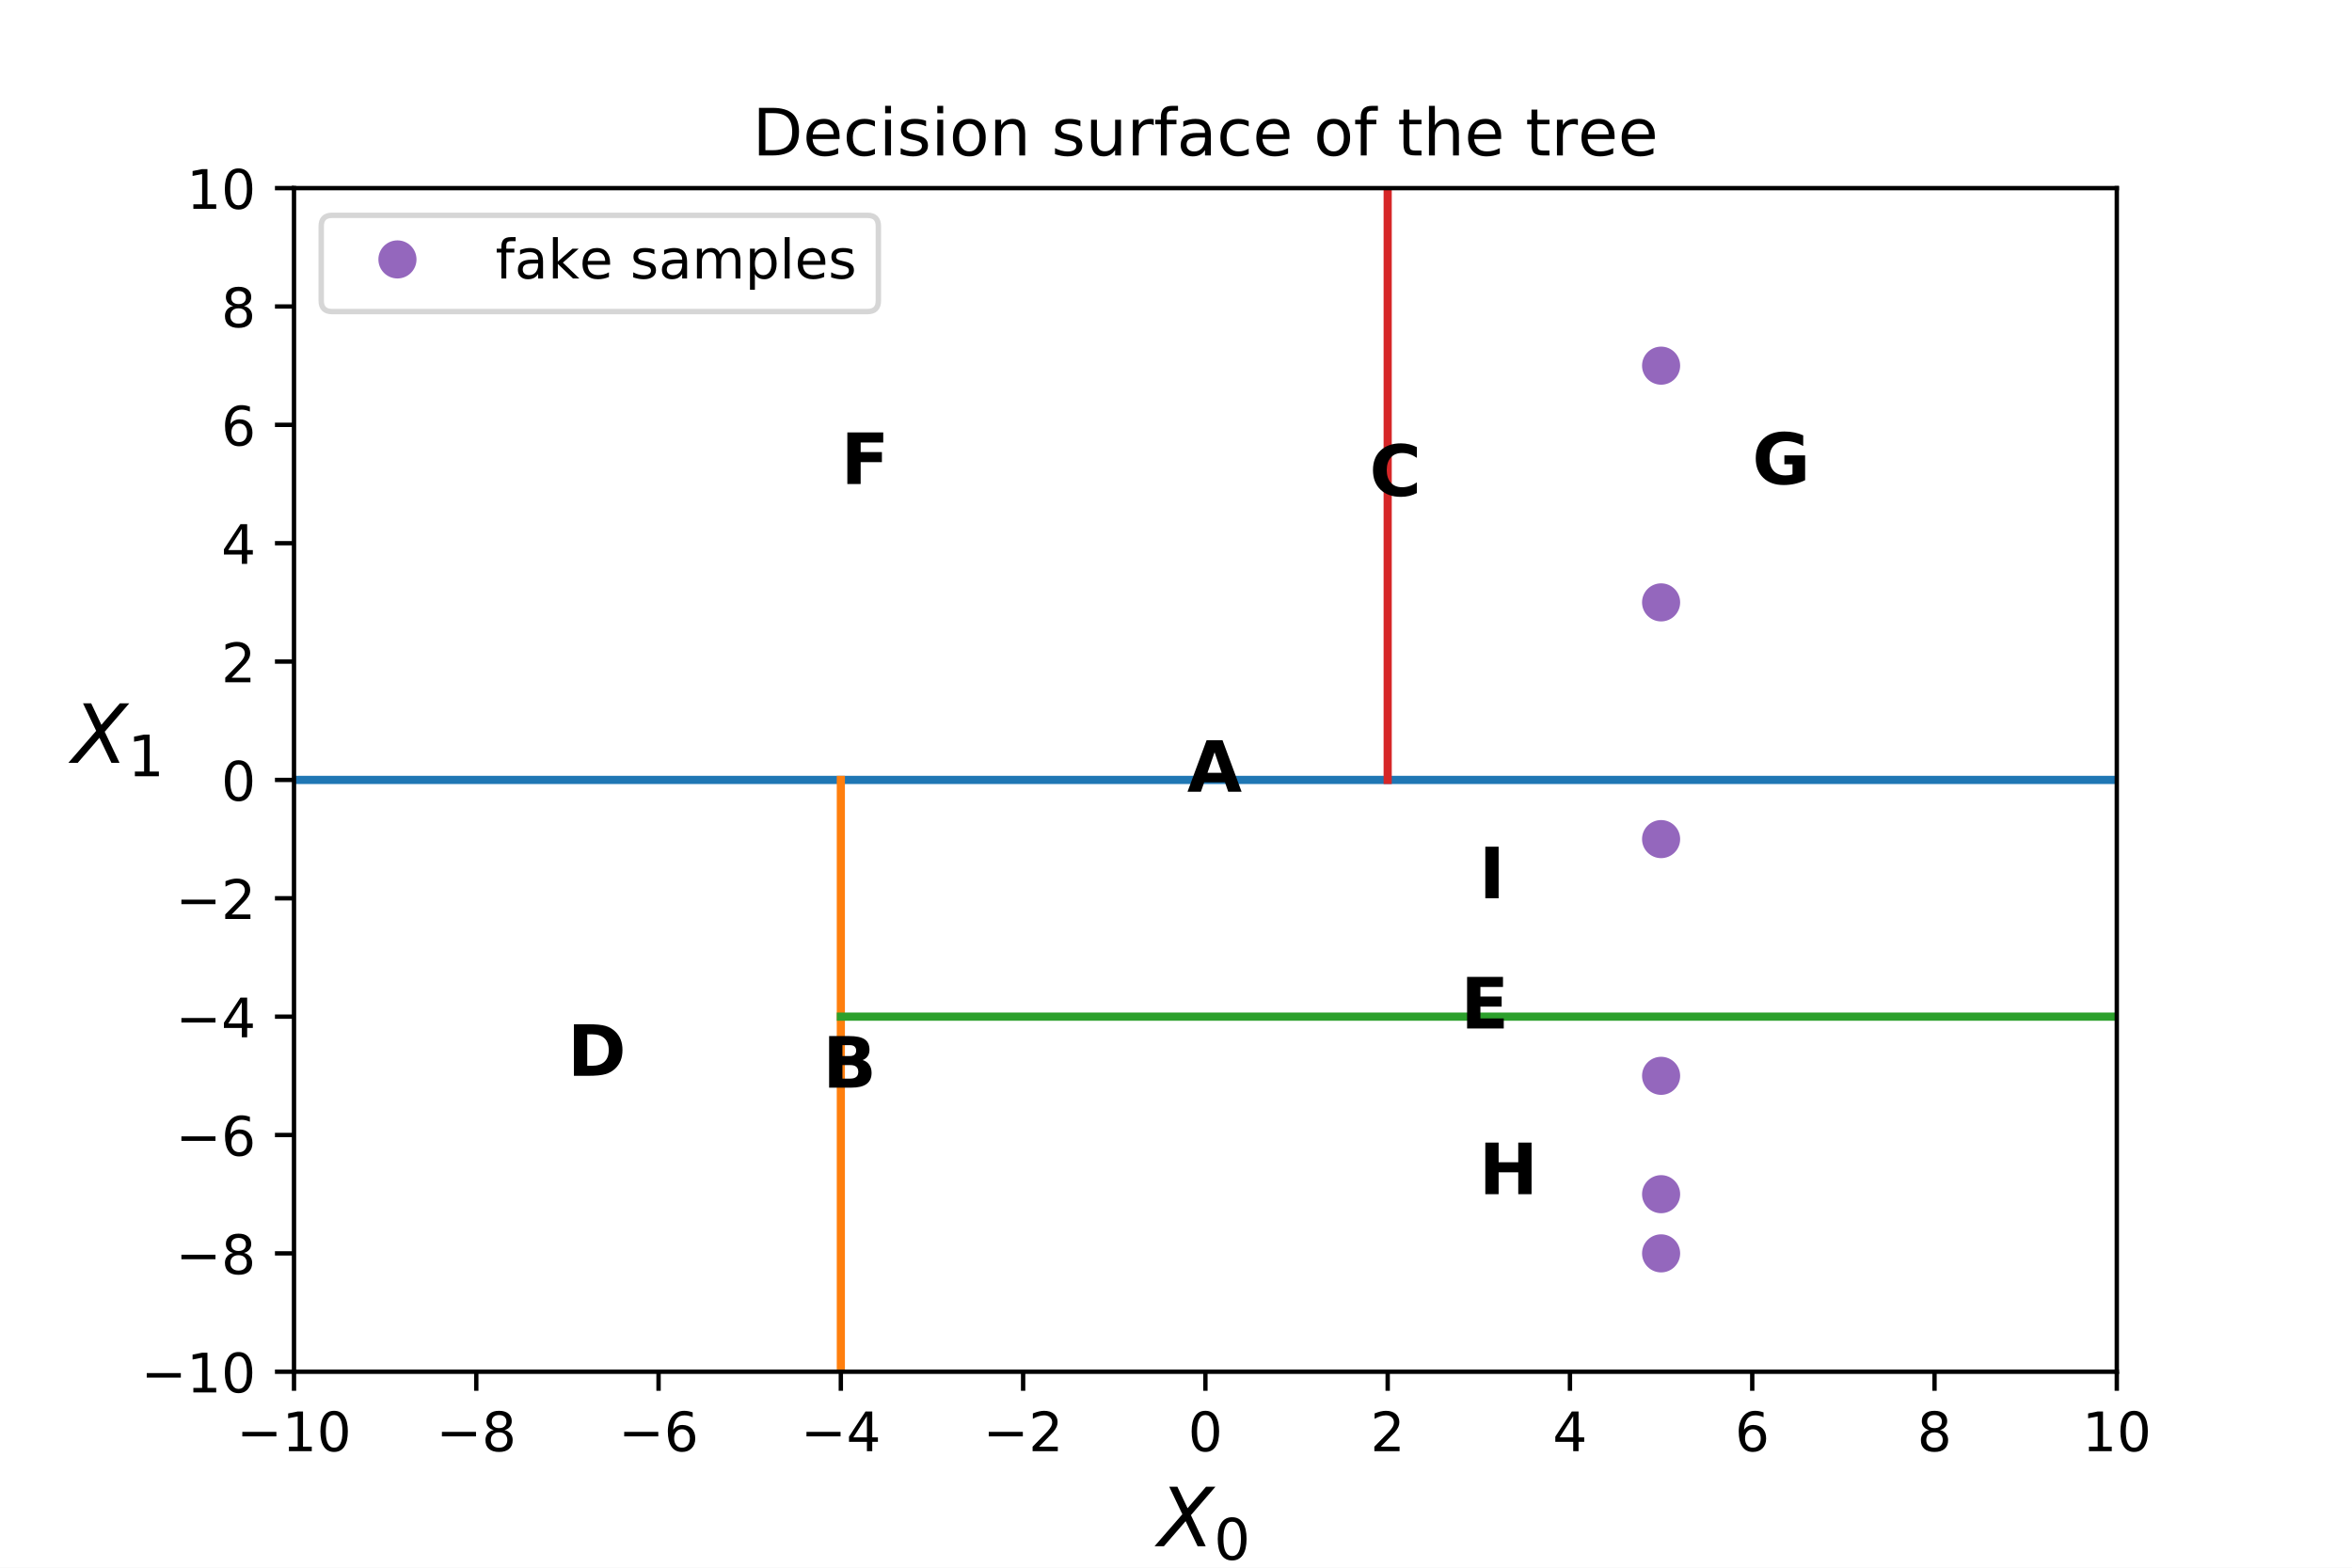
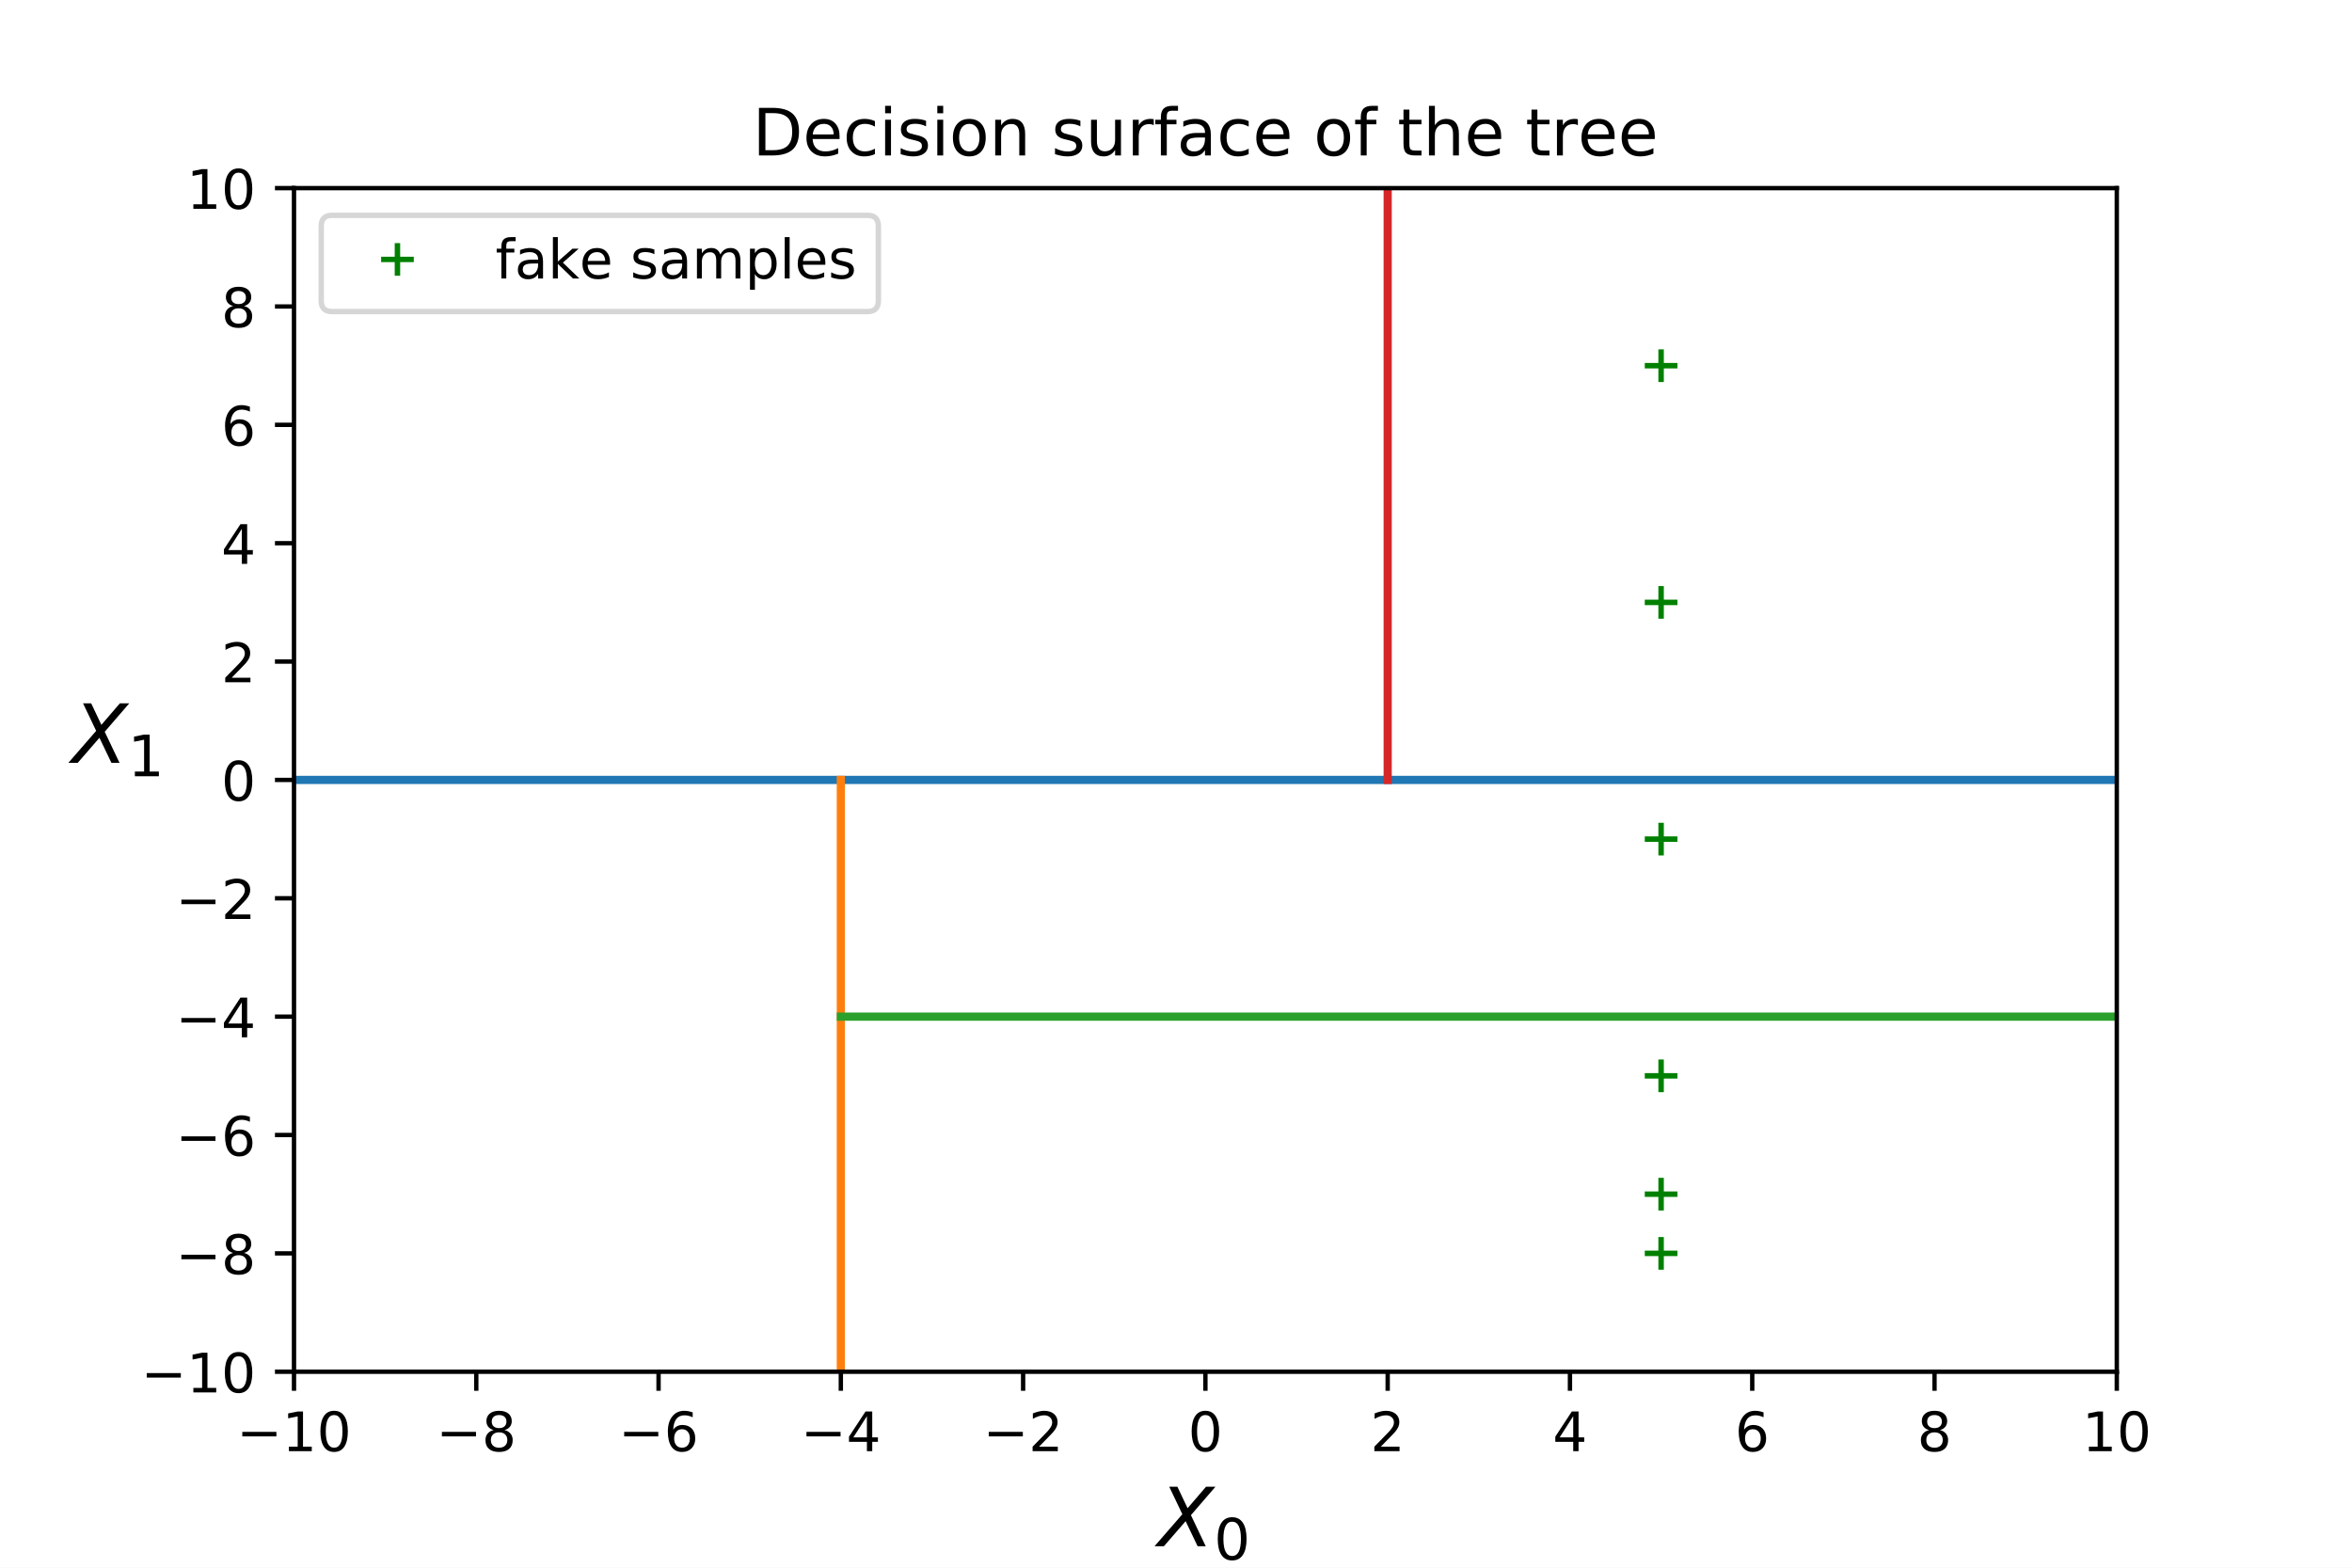
<svg xmlns="http://www.w3.org/2000/svg" xmlns:xlink="http://www.w3.org/1999/xlink" height="288pt" version="1.1" viewBox="0 0 432 288" width="432pt">
  <defs>
    <style type="text/css">
*{stroke-linecap:butt;stroke-linejoin:round;}
  </style>
  </defs>
  <g id="figure_1">
    <g id="patch_1">
      <path d="M 0 288  L 432 288  L 432 0  L 0 0  z " style="fill:#ffffff;" />
    </g>
    <g id="axes_1">
      <g id="patch_2">
        <path d="M 54 252  L 388.8 252  L 388.8 34.56  L 54 34.56  z " style="fill:#ffffff;" />
      </g>
      <g id="matplotlib.axis_1">
        <g id="xtick_1">
          <g id="line2d_1">
            <defs>
-               <path d="M 0 0  L 0 3.5  " id="m93fbe3b969" style="stroke:#000000;stroke-width:0.8;" />
-             </defs>
-             <g>
-               <use style="stroke:#000000;stroke-width:0.8;" x="54" xlink:href="#m93fbe3b969" y="252" />
+               <path d="M 0 0  L 0 3.5  " id="m020c4680b7" style="stroke:#000000;stroke-width:0.8;" />
+             </defs>
+             <g>
+               <use style="stroke:#000000;stroke-width:0.8;" x="54" xlink:href="#m020c4680b7" y="252" />
            </g>
          </g>
          <g id="text_1">
            <defs>
              <path d="M 10.594 35.5  L 73.188 35.5  L 73.188 27.203  L 10.594 27.203  z " id="DejaVuSans-8722" />
              <path d="M 12.406 8.297  L 28.516 8.297  L 28.516 63.922  L 10.984 60.406  L 10.984 69.391  L 28.422 72.906  L 38.281 72.906  L 38.281 8.297  L 54.391 8.297  L 54.391 0  L 12.406 0  z " id="DejaVuSans-49" />
              <path d="M 31.781 66.406  Q 24.172 66.406 20.328 58.906  Q 16.5 51.422 16.5 36.375  Q 16.5 21.391 20.328 13.891  Q 24.172 6.391 31.781 6.391  Q 39.453 6.391 43.281 13.891  Q 47.125 21.391 47.125 36.375  Q 47.125 51.422 43.281 58.906  Q 39.453 66.406 31.781 66.406  z M 31.781 74.219  Q 44.047 74.219 50.516 64.516  Q 56.984 54.828 56.984 36.375  Q 56.984 17.969 50.516 8.266  Q 44.047 -1.422 31.781 -1.422  Q 19.531 -1.422 13.062 8.266  Q 6.594 17.969 6.594 36.375  Q 6.594 54.828 13.062 64.516  Q 19.531 74.219 31.781 74.219  z " id="DejaVuSans-48" />
            </defs>
            <g transform="translate(43.44766 266.5984)scale(0.1 -0.1)">
              <use xlink:href="#DejaVuSans-8722" />
              <use x="83.789" xlink:href="#DejaVuSans-49" />
              <use x="147.412" xlink:href="#DejaVuSans-48" />
            </g>
          </g>
        </g>
        <g id="xtick_2">
          <g id="line2d_2">
            <g>
-               <use style="stroke:#000000;stroke-width:0.8;" x="87.48" xlink:href="#m93fbe3b969" y="252" />
+               <use style="stroke:#000000;stroke-width:0.8;" x="87.48" xlink:href="#m020c4680b7" y="252" />
            </g>
          </g>
          <g id="text_2">
            <defs>
              <path d="M 31.781 34.625  Q 24.75 34.625 20.719 30.859  Q 16.703 27.094 16.703 20.516  Q 16.703 13.922 20.719 10.156  Q 24.75 6.391 31.781 6.391  Q 38.812 6.391 42.859 10.172  Q 46.922 13.969 46.922 20.516  Q 46.922 27.094 42.891 30.859  Q 38.875 34.625 31.781 34.625  z M 21.922 38.812  Q 15.578 40.375 12.031 44.719  Q 8.5 49.078 8.5 55.328  Q 8.5 64.062 14.719 69.141  Q 20.953 74.219 31.781 74.219  Q 42.672 74.219 48.875 69.141  Q 55.078 64.062 55.078 55.328  Q 55.078 49.078 51.531 44.719  Q 48 40.375 41.703 38.812  Q 48.828 37.156 52.797 32.312  Q 56.781 27.484 56.781 20.516  Q 56.781 9.906 50.312 4.234  Q 43.844 -1.422 31.781 -1.422  Q 19.734 -1.422 13.25 4.234  Q 6.781 9.906 6.781 20.516  Q 6.781 27.484 10.781 32.312  Q 14.797 37.156 21.922 38.812  z M 18.312 54.391  Q 18.312 48.734 21.844 45.562  Q 25.391 42.391 31.781 42.391  Q 38.141 42.391 41.719 45.562  Q 45.312 48.734 45.312 54.391  Q 45.312 60.062 41.719 63.234  Q 38.141 66.406 31.781 66.406  Q 25.391 66.406 21.844 63.234  Q 18.312 60.062 18.312 54.391  z " id="DejaVuSans-56" />
            </defs>
            <g transform="translate(80.10891 266.5984)scale(0.1 -0.1)">
              <use xlink:href="#DejaVuSans-8722" />
              <use x="83.789" xlink:href="#DejaVuSans-56" />
            </g>
          </g>
        </g>
        <g id="xtick_3">
          <g id="line2d_3">
            <g>
-               <use style="stroke:#000000;stroke-width:0.8;" x="120.96" xlink:href="#m93fbe3b969" y="252" />
+               <use style="stroke:#000000;stroke-width:0.8;" x="120.96" xlink:href="#m020c4680b7" y="252" />
            </g>
          </g>
          <g id="text_3">
            <defs>
              <path d="M 33.016 40.375  Q 26.375 40.375 22.484 35.828  Q 18.609 31.297 18.609 23.391  Q 18.609 15.531 22.484 10.953  Q 26.375 6.391 33.016 6.391  Q 39.656 6.391 43.531 10.953  Q 47.406 15.531 47.406 23.391  Q 47.406 31.297 43.531 35.828  Q 39.656 40.375 33.016 40.375  z M 52.594 71.297  L 52.594 62.312  Q 48.875 64.062 45.094 64.984  Q 41.312 65.922 37.594 65.922  Q 27.828 65.922 22.672 59.328  Q 17.531 52.734 16.797 39.406  Q 19.672 43.656 24.016 45.922  Q 28.375 48.188 33.594 48.188  Q 44.578 48.188 50.953 41.516  Q 57.328 34.859 57.328 23.391  Q 57.328 12.156 50.688 5.359  Q 44.047 -1.422 33.016 -1.422  Q 20.359 -1.422 13.672 8.266  Q 6.984 17.969 6.984 36.375  Q 6.984 53.656 15.188 63.938  Q 23.391 74.219 37.203 74.219  Q 40.922 74.219 44.703 73.484  Q 48.484 72.75 52.594 71.297  z " id="DejaVuSans-54" />
            </defs>
            <g transform="translate(113.5889 266.5984)scale(0.1 -0.1)">
              <use xlink:href="#DejaVuSans-8722" />
              <use x="83.789" xlink:href="#DejaVuSans-54" />
            </g>
          </g>
        </g>
        <g id="xtick_4">
          <g id="line2d_4">
            <g>
-               <use style="stroke:#000000;stroke-width:0.8;" x="154.44" xlink:href="#m93fbe3b969" y="252" />
+               <use style="stroke:#000000;stroke-width:0.8;" x="154.44" xlink:href="#m020c4680b7" y="252" />
            </g>
          </g>
          <g id="text_4">
            <defs>
              <path d="M 37.797 64.312  L 12.891 25.391  L 37.797 25.391  z M 35.203 72.906  L 47.609 72.906  L 47.609 25.391  L 58.016 25.391  L 58.016 17.188  L 47.609 17.188  L 47.609 0  L 37.797 0  L 37.797 17.188  L 4.891 17.188  L 4.891 26.703  z " id="DejaVuSans-52" />
            </defs>
            <g transform="translate(147.0689 266.5984)scale(0.1 -0.1)">
              <use xlink:href="#DejaVuSans-8722" />
              <use x="83.789" xlink:href="#DejaVuSans-52" />
            </g>
          </g>
        </g>
        <g id="xtick_5">
          <g id="line2d_5">
            <g>
-               <use style="stroke:#000000;stroke-width:0.8;" x="187.92" xlink:href="#m93fbe3b969" y="252" />
+               <use style="stroke:#000000;stroke-width:0.8;" x="187.92" xlink:href="#m020c4680b7" y="252" />
            </g>
          </g>
          <g id="text_5">
            <defs>
              <path d="M 19.188 8.297  L 53.609 8.297  L 53.609 0  L 7.328 0  L 7.328 8.297  Q 12.938 14.109 22.625 23.891  Q 32.328 33.688 34.812 36.531  Q 39.547 41.844 41.422 45.531  Q 43.312 49.219 43.312 52.781  Q 43.312 58.594 39.234 62.25  Q 35.156 65.922 28.609 65.922  Q 23.969 65.922 18.812 64.312  Q 13.672 62.703 7.812 59.422  L 7.812 69.391  Q 13.766 71.781 18.938 73  Q 24.125 74.219 28.422 74.219  Q 39.75 74.219 46.484 68.547  Q 53.219 62.891 53.219 53.422  Q 53.219 48.922 51.531 44.891  Q 49.859 40.875 45.406 35.406  Q 44.188 33.984 37.641 27.219  Q 31.109 20.453 19.188 8.297  z " id="DejaVuSans-50" />
            </defs>
            <g transform="translate(180.5489 266.5984)scale(0.1 -0.1)">
              <use xlink:href="#DejaVuSans-8722" />
              <use x="83.789" xlink:href="#DejaVuSans-50" />
            </g>
          </g>
        </g>
        <g id="xtick_6">
          <g id="line2d_6">
            <g>
-               <use style="stroke:#000000;stroke-width:0.8;" x="221.4" xlink:href="#m93fbe3b969" y="252" />
+               <use style="stroke:#000000;stroke-width:0.8;" x="221.4" xlink:href="#m020c4680b7" y="252" />
            </g>
          </g>
          <g id="text_6">
            <g transform="translate(218.2188 266.5984)scale(0.1 -0.1)">
              <use xlink:href="#DejaVuSans-48" />
            </g>
          </g>
        </g>
        <g id="xtick_7">
          <g id="line2d_7">
            <g>
-               <use style="stroke:#000000;stroke-width:0.8;" x="254.88" xlink:href="#m93fbe3b969" y="252" />
+               <use style="stroke:#000000;stroke-width:0.8;" x="254.88" xlink:href="#m020c4680b7" y="252" />
            </g>
          </g>
          <g id="text_7">
            <g transform="translate(251.6987 266.5984)scale(0.1 -0.1)">
              <use xlink:href="#DejaVuSans-50" />
            </g>
          </g>
        </g>
        <g id="xtick_8">
          <g id="line2d_8">
            <g>
-               <use style="stroke:#000000;stroke-width:0.8;" x="288.36" xlink:href="#m93fbe3b969" y="252" />
+               <use style="stroke:#000000;stroke-width:0.8;" x="288.36" xlink:href="#m020c4680b7" y="252" />
            </g>
          </g>
          <g id="text_8">
            <g transform="translate(285.1787 266.5984)scale(0.1 -0.1)">
              <use xlink:href="#DejaVuSans-52" />
            </g>
          </g>
        </g>
        <g id="xtick_9">
          <g id="line2d_9">
            <g>
-               <use style="stroke:#000000;stroke-width:0.8;" x="321.84" xlink:href="#m93fbe3b969" y="252" />
+               <use style="stroke:#000000;stroke-width:0.8;" x="321.84" xlink:href="#m020c4680b7" y="252" />
            </g>
          </g>
          <g id="text_9">
            <g transform="translate(318.6587 266.5984)scale(0.1 -0.1)">
              <use xlink:href="#DejaVuSans-54" />
            </g>
          </g>
        </g>
        <g id="xtick_10">
          <g id="line2d_10">
            <g>
-               <use style="stroke:#000000;stroke-width:0.8;" x="355.32" xlink:href="#m93fbe3b969" y="252" />
+               <use style="stroke:#000000;stroke-width:0.8;" x="355.32" xlink:href="#m020c4680b7" y="252" />
            </g>
          </g>
          <g id="text_10">
            <g transform="translate(352.1388 266.5984)scale(0.1 -0.1)">
              <use xlink:href="#DejaVuSans-56" />
            </g>
          </g>
        </g>
        <g id="xtick_11">
          <g id="line2d_11">
            <g>
-               <use style="stroke:#000000;stroke-width:0.8;" x="388.8" xlink:href="#m93fbe3b969" y="252" />
+               <use style="stroke:#000000;stroke-width:0.8;" x="388.8" xlink:href="#m020c4680b7" y="252" />
            </g>
          </g>
          <g id="text_11">
            <g transform="translate(382.4375 266.5984)scale(0.1 -0.1)">
              <use xlink:href="#DejaVuSans-49" />
              <use x="63.623" xlink:href="#DejaVuSans-48" />
            </g>
          </g>
        </g>
        <g id="text_12">
          <defs>
            <path d="M 13.719 72.906  L 23.688 72.906  L 36.188 46.578  L 58.797 72.906  L 70.312 72.906  L 40.281 38.094  L 58.406 0  L 48.484 0  L 33.797 30.719  L 7.172 0  L -4.297 0  L 29.781 39.203  z " id="DejaVuSans-Oblique-88" />
          </defs>
          <g transform="translate(212.7 284.0758)scale(0.15 -0.15)">
            <use transform="translate(0 0.09375)" xlink:href="#DejaVuSans-Oblique-88" />
            <use transform="translate(68.50586 -16.3125)scale(0.7)" xlink:href="#DejaVuSans-48" />
          </g>
        </g>
      </g>
      <g id="matplotlib.axis_2">
        <g id="ytick_1">
          <g id="line2d_12">
            <defs>
-               <path d="M 0 0  L -3.5 0  " id="mfe3cc540e8" style="stroke:#000000;stroke-width:0.8;" />
-             </defs>
-             <g>
-               <use style="stroke:#000000;stroke-width:0.8;" x="54" xlink:href="#mfe3cc540e8" y="252" />
+               <path d="M 0 0  L -3.5 0  " id="mc077cc7662" style="stroke:#000000;stroke-width:0.8;" />
+             </defs>
+             <g>
+               <use style="stroke:#000000;stroke-width:0.8;" x="54" xlink:href="#mc077cc7662" y="252" />
            </g>
          </g>
          <g id="text_13">
            <g transform="translate(25.89531 255.7992)scale(0.1 -0.1)">
              <use xlink:href="#DejaVuSans-8722" />
              <use x="83.789" xlink:href="#DejaVuSans-49" />
              <use x="147.412" xlink:href="#DejaVuSans-48" />
            </g>
          </g>
        </g>
        <g id="ytick_2">
          <g id="line2d_13">
            <g>
-               <use style="stroke:#000000;stroke-width:0.8;" x="54" xlink:href="#mfe3cc540e8" y="230.256" />
+               <use style="stroke:#000000;stroke-width:0.8;" x="54" xlink:href="#mc077cc7662" y="230.256" />
            </g>
          </g>
          <g id="text_14">
            <g transform="translate(32.25781 234.0552)scale(0.1 -0.1)">
              <use xlink:href="#DejaVuSans-8722" />
              <use x="83.789" xlink:href="#DejaVuSans-56" />
            </g>
          </g>
        </g>
        <g id="ytick_3">
          <g id="line2d_14">
            <g>
-               <use style="stroke:#000000;stroke-width:0.8;" x="54" xlink:href="#mfe3cc540e8" y="208.512" />
+               <use style="stroke:#000000;stroke-width:0.8;" x="54" xlink:href="#mc077cc7662" y="208.512" />
            </g>
          </g>
          <g id="text_15">
            <g transform="translate(32.25781 212.3112)scale(0.1 -0.1)">
              <use xlink:href="#DejaVuSans-8722" />
              <use x="83.789" xlink:href="#DejaVuSans-54" />
            </g>
          </g>
        </g>
        <g id="ytick_4">
          <g id="line2d_15">
            <g>
-               <use style="stroke:#000000;stroke-width:0.8;" x="54" xlink:href="#mfe3cc540e8" y="186.768" />
+               <use style="stroke:#000000;stroke-width:0.8;" x="54" xlink:href="#mc077cc7662" y="186.768" />
            </g>
          </g>
          <g id="text_16">
            <g transform="translate(32.25781 190.5672)scale(0.1 -0.1)">
              <use xlink:href="#DejaVuSans-8722" />
              <use x="83.789" xlink:href="#DejaVuSans-52" />
            </g>
          </g>
        </g>
        <g id="ytick_5">
          <g id="line2d_16">
            <g>
-               <use style="stroke:#000000;stroke-width:0.8;" x="54" xlink:href="#mfe3cc540e8" y="165.024" />
+               <use style="stroke:#000000;stroke-width:0.8;" x="54" xlink:href="#mc077cc7662" y="165.024" />
            </g>
          </g>
          <g id="text_17">
            <g transform="translate(32.25781 168.8232)scale(0.1 -0.1)">
              <use xlink:href="#DejaVuSans-8722" />
              <use x="83.789" xlink:href="#DejaVuSans-50" />
            </g>
          </g>
        </g>
        <g id="ytick_6">
          <g id="line2d_17">
            <g>
-               <use style="stroke:#000000;stroke-width:0.8;" x="54" xlink:href="#mfe3cc540e8" y="143.28" />
+               <use style="stroke:#000000;stroke-width:0.8;" x="54" xlink:href="#mc077cc7662" y="143.28" />
            </g>
          </g>
          <g id="text_18">
            <g transform="translate(40.6375 147.0792)scale(0.1 -0.1)">
              <use xlink:href="#DejaVuSans-48" />
            </g>
          </g>
        </g>
        <g id="ytick_7">
          <g id="line2d_18">
            <g>
-               <use style="stroke:#000000;stroke-width:0.8;" x="54" xlink:href="#mfe3cc540e8" y="121.536" />
+               <use style="stroke:#000000;stroke-width:0.8;" x="54" xlink:href="#mc077cc7662" y="121.536" />
            </g>
          </g>
          <g id="text_19">
            <g transform="translate(40.6375 125.3352)scale(0.1 -0.1)">
              <use xlink:href="#DejaVuSans-50" />
            </g>
          </g>
        </g>
        <g id="ytick_8">
          <g id="line2d_19">
            <g>
-               <use style="stroke:#000000;stroke-width:0.8;" x="54" xlink:href="#mfe3cc540e8" y="99.792" />
+               <use style="stroke:#000000;stroke-width:0.8;" x="54" xlink:href="#mc077cc7662" y="99.792" />
            </g>
          </g>
          <g id="text_20">
            <g transform="translate(40.6375 103.5912)scale(0.1 -0.1)">
              <use xlink:href="#DejaVuSans-52" />
            </g>
          </g>
        </g>
        <g id="ytick_9">
          <g id="line2d_20">
            <g>
-               <use style="stroke:#000000;stroke-width:0.8;" x="54" xlink:href="#mfe3cc540e8" y="78.048" />
+               <use style="stroke:#000000;stroke-width:0.8;" x="54" xlink:href="#mc077cc7662" y="78.048" />
            </g>
          </g>
          <g id="text_21">
            <g transform="translate(40.6375 81.84722)scale(0.1 -0.1)">
              <use xlink:href="#DejaVuSans-54" />
            </g>
          </g>
        </g>
        <g id="ytick_10">
          <g id="line2d_21">
            <g>
-               <use style="stroke:#000000;stroke-width:0.8;" x="54" xlink:href="#mfe3cc540e8" y="56.304" />
+               <use style="stroke:#000000;stroke-width:0.8;" x="54" xlink:href="#mc077cc7662" y="56.304" />
            </g>
          </g>
          <g id="text_22">
            <g transform="translate(40.6375 60.10322)scale(0.1 -0.1)">
              <use xlink:href="#DejaVuSans-56" />
            </g>
          </g>
        </g>
        <g id="ytick_11">
          <g id="line2d_22">
            <g>
-               <use style="stroke:#000000;stroke-width:0.8;" x="54" xlink:href="#mfe3cc540e8" y="34.56" />
+               <use style="stroke:#000000;stroke-width:0.8;" x="54" xlink:href="#mc077cc7662" y="34.56" />
            </g>
          </g>
          <g id="text_23">
            <g transform="translate(34.275 38.35922)scale(0.1 -0.1)">
              <use xlink:href="#DejaVuSans-49" />
              <use x="63.623" xlink:href="#DejaVuSans-48" />
            </g>
          </g>
        </g>
        <g id="text_24">
          <g transform="translate(13.19531 140.1605)scale(0.15 -0.15)">
            <use transform="translate(0 0.09375)" xlink:href="#DejaVuSans-Oblique-88" />
            <use transform="translate(68.50586 -16.3125)scale(0.7)" xlink:href="#DejaVuSans-49" />
          </g>
        </g>
      </g>
      <g id="line2d_23">
-         <path clip-path="url(#p0c1f1c6ca5)" d="M 54 143.28  L 388.8 143.28  " style="fill:none;stroke:#1f77b4;stroke-linecap:square;stroke-width:1.5;" />
+         <path clip-path="url(#pe24d5b8150)" d="M 54 143.28  L 388.8 143.28  " style="fill:none;stroke:#1f77b4;stroke-linecap:square;stroke-width:1.5;" />
      </g>
      <g id="line2d_24">
-         <path clip-path="url(#p0c1f1c6ca5)" d="M 154.44 252  L 154.44 143.28  " style="fill:none;stroke:#ff7f0e;stroke-linecap:square;stroke-width:1.5;" />
+         <path clip-path="url(#pe24d5b8150)" d="M 154.44 252  L 154.44 143.28  " style="fill:none;stroke:#ff7f0e;stroke-linecap:square;stroke-width:1.5;" />
      </g>
      <g id="line2d_25">
-         <path clip-path="url(#p0c1f1c6ca5)" d="M 154.44 186.768  L 388.8 186.768  " style="fill:none;stroke:#2ca02c;stroke-linecap:square;stroke-width:1.5;" />
+         <path clip-path="url(#pe24d5b8150)" d="M 154.44 186.768  L 388.8 186.768  " style="fill:none;stroke:#2ca02c;stroke-linecap:square;stroke-width:1.5;" />
      </g>
      <g id="line2d_26">
-         <path clip-path="url(#p0c1f1c6ca5)" d="M 254.88 143.28  L 254.88 34.56  " style="fill:none;stroke:#d62728;stroke-linecap:square;stroke-width:1.5;" />
+         <path clip-path="url(#pe24d5b8150)" d="M 254.88 143.28  L 254.88 34.56  " style="fill:none;stroke:#d62728;stroke-linecap:square;stroke-width:1.5;" />
      </g>
      <g id="line2d_27">
        <defs>
-           <path d="M 0 3  C 0.796 3 1.559 2.684 2.121 2.121  C 2.684 1.559 3 0.796 3 0  C 3 -0.796 2.684 -1.559 2.121 -2.121  C 1.559 -2.684 0.796 -3 0 -3  C -0.796 -3 -1.559 -2.684 -2.121 -2.121  C -2.684 -1.559 -3 -0.796 -3 0  C -3 0.796 -2.684 1.559 -2.121 2.121  C -1.559 2.684 -0.796 3 0 3  z " id="mc682ddc1a2" style="stroke:#9467bd;" />
+           <path d="M -3 0  L 3 0  M 0 3  L 0 -3  " id="mc4c8b53faa" style="stroke:#008000;" />
        </defs>
-         <g clip-path="url(#p0c1f1c6ca5)">
-           <use style="fill:#9467bd;stroke:#9467bd;" x="305.1" xlink:href="#mc682ddc1a2" y="230.256" />
-           <use style="fill:#9467bd;stroke:#9467bd;" x="305.1" xlink:href="#mc682ddc1a2" y="219.384" />
-           <use style="fill:#9467bd;stroke:#9467bd;" x="305.1" xlink:href="#mc682ddc1a2" y="197.64" />
-           <use style="fill:#9467bd;stroke:#9467bd;" x="305.1" xlink:href="#mc682ddc1a2" y="154.152" />
-           <use style="fill:#9467bd;stroke:#9467bd;" x="305.1" xlink:href="#mc682ddc1a2" y="110.664" />
-           <use style="fill:#9467bd;stroke:#9467bd;" x="305.1" xlink:href="#mc682ddc1a2" y="67.176" />
+         <g clip-path="url(#pe24d5b8150)">
+           <use style="fill:#008000;stroke:#008000;" x="305.1" xlink:href="#mc4c8b53faa" y="230.256" />
+           <use style="fill:#008000;stroke:#008000;" x="305.1" xlink:href="#mc4c8b53faa" y="219.384" />
+           <use style="fill:#008000;stroke:#008000;" x="305.1" xlink:href="#mc4c8b53faa" y="197.64" />
+           <use style="fill:#008000;stroke:#008000;" x="305.1" xlink:href="#mc4c8b53faa" y="154.152" />
+           <use style="fill:#008000;stroke:#008000;" x="305.1" xlink:href="#mc4c8b53faa" y="110.664" />
+           <use style="fill:#008000;stroke:#008000;" x="305.1" xlink:href="#mc4c8b53faa" y="67.176" />
        </g>
      </g>
      <g id="patch_3">
        <path d="M 54 252  L 54 34.56  " style="fill:none;stroke:#000000;stroke-linecap:square;stroke-linejoin:miter;stroke-width:0.8;" />
      </g>
      <g id="patch_4">
        <path d="M 388.8 252  L 388.8 34.56  " style="fill:none;stroke:#000000;stroke-linecap:square;stroke-linejoin:miter;stroke-width:0.8;" />
      </g>
      <g id="patch_5">
        <path d="M 54 252  L 388.8 252  " style="fill:none;stroke:#000000;stroke-linecap:square;stroke-linejoin:miter;stroke-width:0.8;" />
      </g>
      <g id="patch_6">
        <path d="M 54 34.56  L 388.8 34.56  " style="fill:none;stroke:#000000;stroke-linecap:square;stroke-linejoin:miter;stroke-width:0.8;" />
      </g>
      <g id="text_25">
-         <defs>
-           <path d="M 53.422 13.281  L 24.031 13.281  L 19.391 0  L 0.484 0  L 27.484 72.906  L 49.906 72.906  L 76.906 0  L 58.016 0  z M 28.719 26.812  L 48.688 26.812  L 38.719 55.812  z " id="DejaVuSans-Bold-65" />
-         </defs>
-         <g transform="translate(218.052 145.4544)scale(0.13 -0.13)">
-           <use xlink:href="#DejaVuSans-Bold-65" />
-         </g>
-       </g>
-       <g id="text_26">
-         <defs>
-           <path d="M 38.375 44.672  Q 42.828 44.672 45.109 46.625  Q 47.406 48.578 47.406 52.391  Q 47.406 56.156 45.109 58.125  Q 42.828 60.109 38.375 60.109  L 27.984 60.109  L 27.984 44.672  z M 39.016 12.797  Q 44.672 12.797 47.531 15.188  Q 50.391 17.578 50.391 22.406  Q 50.391 27.156 47.562 29.516  Q 44.734 31.891 39.016 31.891  L 27.984 31.891  L 27.984 12.797  z M 56.5 39.016  Q 62.547 37.25 65.859 32.516  Q 69.188 27.781 69.188 20.906  Q 69.188 10.359 62.062 5.172  Q 54.938 0 40.375 0  L 9.188 0  L 9.188 72.906  L 37.406 72.906  Q 52.594 72.906 59.406 68.312  Q 66.219 63.719 66.219 53.609  Q 66.219 48.297 63.719 44.562  Q 61.234 40.828 56.5 39.016  z " id="DejaVuSans-Bold-66" />
-         </defs>
-         <g transform="translate(151.092 199.8144)scale(0.13 -0.13)">
-           <use xlink:href="#DejaVuSans-Bold-66" />
-         </g>
-       </g>
-       <g id="text_27">
-         <defs>
-           <path d="M 27.984 58.688  L 27.984 14.203  L 34.719 14.203  Q 46.234 14.203 52.312 19.922  Q 58.406 25.641 58.406 36.531  Q 58.406 47.359 52.344 53.016  Q 46.297 58.688 34.719 58.688  z M 9.188 72.906  L 29 72.906  Q 45.609 72.906 53.734 70.531  Q 61.859 68.172 67.672 62.5  Q 72.797 57.562 75.281 51.109  Q 77.781 44.672 77.781 36.531  Q 77.781 28.266 75.281 21.797  Q 72.797 15.328 67.672 10.406  Q 61.812 4.734 53.609 2.359  Q 45.406 0 29 0  L 9.188 0  z " id="DejaVuSans-Bold-68" />
-         </defs>
-         <g transform="translate(104.22 197.64)scale(0.13 -0.13)">
-           <use xlink:href="#DejaVuSans-Bold-68" />
-         </g>
-       </g>
-       <g id="text_28">
-         <defs>
-           <path d="M 9.188 72.906  L 59.906 72.906  L 59.906 58.688  L 27.984 58.688  L 27.984 45.125  L 58.016 45.125  L 58.016 30.906  L 27.984 30.906  L 27.984 14.203  L 60.984 14.203  L 60.984 0  L 9.188 0  z " id="DejaVuSans-Bold-69" />
-         </defs>
-         <g transform="translate(268.272 188.9424)scale(0.13 -0.13)">
-           <use xlink:href="#DejaVuSans-Bold-69" />
-         </g>
-       </g>
-       <g id="text_29">
-         <defs>
-           <path d="M 9.188 72.906  L 27.984 72.906  L 27.984 45.125  L 55.719 45.125  L 55.719 72.906  L 74.516 72.906  L 74.516 0  L 55.719 0  L 55.719 30.906  L 27.984 30.906  L 27.984 0  L 9.188 0  z " id="DejaVuSans-Bold-72" />
-         </defs>
-         <g transform="translate(271.62 219.384)scale(0.13 -0.13)">
-           <use xlink:href="#DejaVuSans-Bold-72" />
-         </g>
-       </g>
-       <g id="text_30">
-         <defs>
-           <path d="M 9.188 72.906  L 27.984 72.906  L 27.984 0  L 9.188 0  z " id="DejaVuSans-Bold-73" />
-         </defs>
-         <g transform="translate(271.62 165.024)scale(0.13 -0.13)">
-           <use xlink:href="#DejaVuSans-Bold-73" />
-         </g>
-       </g>
-       <g id="text_31">
-         <defs>
-           <path d="M 67 4  Q 61.812 1.312 56.203 -0.047  Q 50.594 -1.422 44.484 -1.422  Q 26.266 -1.422 15.625 8.766  Q 4.984 18.953 4.984 36.375  Q 4.984 53.859 15.625 64.031  Q 26.266 74.219 44.484 74.219  Q 50.594 74.219 56.203 72.844  Q 61.812 71.484 67 68.797  L 67 53.719  Q 61.766 57.281 56.688 58.938  Q 51.609 60.594 46 60.594  Q 35.938 60.594 30.172 54.141  Q 24.422 47.703 24.422 36.375  Q 24.422 25.094 30.172 18.641  Q 35.938 12.203 46 12.203  Q 51.609 12.203 56.688 13.859  Q 61.766 15.531 67 19.094  z " id="DejaVuSans-Bold-67" />
-         </defs>
-         <g transform="translate(251.532 91.0944)scale(0.13 -0.13)">
-           <use xlink:href="#DejaVuSans-Bold-67" />
-         </g>
-       </g>
-       <g id="text_32">
-         <defs>
-           <path d="M 9.188 72.906  L 59.906 72.906  L 59.906 58.688  L 27.984 58.688  L 27.984 45.125  L 58.016 45.125  L 58.016 30.906  L 27.984 30.906  L 27.984 0  L 9.188 0  z " id="DejaVuSans-Bold-70" />
-         </defs>
-         <g transform="translate(154.44 88.92)scale(0.13 -0.13)">
-           <use xlink:href="#DejaVuSans-Bold-70" />
-         </g>
-       </g>
-       <g id="text_33">
-         <defs>
-           <path d="M 74.703 5.422  Q 67.672 2 60.109 0.281  Q 52.547 -1.422 44.484 -1.422  Q 26.266 -1.422 15.625 8.766  Q 4.984 18.953 4.984 36.375  Q 4.984 54 15.812 64.109  Q 26.656 74.219 45.516 74.219  Q 52.781 74.219 59.438 72.844  Q 66.109 71.484 72.016 68.797  L 72.016 53.719  Q 65.922 57.172 59.891 58.875  Q 53.859 60.594 47.797 60.594  Q 36.578 60.594 30.5 54.312  Q 24.422 48.047 24.422 36.375  Q 24.422 24.812 30.281 18.5  Q 36.141 12.203 46.922 12.203  Q 49.859 12.203 52.375 12.562  Q 54.891 12.938 56.891 13.719  L 56.891 27.875  L 45.406 27.875  L 45.406 40.484  L 74.703 40.484  z " id="DejaVuSans-Bold-71" />
-         </defs>
-         <g transform="translate(321.84 88.92)scale(0.13 -0.13)">
-           <use xlink:href="#DejaVuSans-Bold-71" />
-         </g>
-       </g>
-       <g id="text_34">
        <defs>
          <path d="M 19.672 64.797  L 19.672 8.109  L 31.594 8.109  Q 46.688 8.109 53.688 14.938  Q 60.688 21.781 60.688 36.531  Q 60.688 51.172 53.688 57.984  Q 46.688 64.797 31.594 64.797  z M 9.812 72.906  L 30.078 72.906  Q 51.266 72.906 61.172 64.094  Q 71.094 55.281 71.094 36.531  Q 71.094 17.672 61.125 8.828  Q 51.172 0 30.078 0  L 9.812 0  z " id="DejaVuSans-68" />
          <path d="M 56.203 29.594  L 56.203 25.203  L 14.891 25.203  Q 15.484 15.922 20.484 11.062  Q 25.484 6.203 34.422 6.203  Q 39.594 6.203 44.453 7.469  Q 49.312 8.734 54.109 11.281  L 54.109 2.781  Q 49.266 0.734 44.188 -0.344  Q 39.109 -1.422 33.891 -1.422  Q 20.797 -1.422 13.156 6.188  Q 5.516 13.812 5.516 26.812  Q 5.516 40.234 12.766 48.109  Q 20.016 56 32.328 56  Q 43.359 56 49.781 48.891  Q 56.203 41.797 56.203 29.594  z M 47.219 32.234  Q 47.125 39.594 43.094 43.984  Q 39.062 48.391 32.422 48.391  Q 24.906 48.391 20.391 44.141  Q 15.875 39.891 15.188 32.172  z " id="DejaVuSans-101" />
          <path d="M 48.781 52.594  L 48.781 44.188  Q 44.969 46.297 41.141 47.344  Q 37.312 48.391 33.406 48.391  Q 24.656 48.391 19.812 42.844  Q 14.984 37.312 14.984 27.297  Q 14.984 17.281 19.812 11.734  Q 24.656 6.203 33.406 6.203  Q 37.312 6.203 41.141 7.25  Q 44.969 8.297 48.781 10.406  L 48.781 2.094  Q 45.016 0.344 40.984 -0.531  Q 36.969 -1.422 32.422 -1.422  Q 20.062 -1.422 12.781 6.344  Q 5.516 14.109 5.516 27.297  Q 5.516 40.672 12.859 48.328  Q 20.219 56 33.016 56  Q 37.156 56 41.109 55.141  Q 45.062 54.297 48.781 52.594  z " id="DejaVuSans-99" />
          <path d="M 9.422 54.688  L 18.406 54.688  L 18.406 0  L 9.422 0  z M 9.422 75.984  L 18.406 75.984  L 18.406 64.594  L 9.422 64.594  z " id="DejaVuSans-105" />
          <path d="M 44.281 53.078  L 44.281 44.578  Q 40.484 46.531 36.375 47.5  Q 32.281 48.484 27.875 48.484  Q 21.188 48.484 17.844 46.438  Q 14.5 44.391 14.5 40.281  Q 14.5 37.156 16.891 35.375  Q 19.281 33.594 26.516 31.984  L 29.594 31.297  Q 39.156 29.25 43.188 25.516  Q 47.219 21.781 47.219 15.094  Q 47.219 7.469 41.188 3.016  Q 35.156 -1.422 24.609 -1.422  Q 20.219 -1.422 15.453 -0.562  Q 10.688 0.297 5.422 2  L 5.422 11.281  Q 10.406 8.688 15.234 7.391  Q 20.062 6.109 24.812 6.109  Q 31.156 6.109 34.562 8.281  Q 37.984 10.453 37.984 14.406  Q 37.984 18.062 35.516 20.016  Q 33.062 21.969 24.703 23.781  L 21.578 24.516  Q 13.234 26.266 9.516 29.906  Q 5.812 33.547 5.812 39.891  Q 5.812 47.609 11.281 51.797  Q 16.75 56 26.812 56  Q 31.781 56 36.172 55.266  Q 40.578 54.547 44.281 53.078  z " id="DejaVuSans-115" />
          <path d="M 30.609 48.391  Q 23.391 48.391 19.188 42.75  Q 14.984 37.109 14.984 27.297  Q 14.984 17.484 19.156 11.844  Q 23.344 6.203 30.609 6.203  Q 37.797 6.203 41.984 11.859  Q 46.188 17.531 46.188 27.297  Q 46.188 37.016 41.984 42.703  Q 37.797 48.391 30.609 48.391  z M 30.609 56  Q 42.328 56 49.016 48.375  Q 55.719 40.766 55.719 27.297  Q 55.719 13.875 49.016 6.219  Q 42.328 -1.422 30.609 -1.422  Q 18.844 -1.422 12.172 6.219  Q 5.516 13.875 5.516 27.297  Q 5.516 40.766 12.172 48.375  Q 18.844 56 30.609 56  z " id="DejaVuSans-111" />
          <path d="M 54.891 33.016  L 54.891 0  L 45.906 0  L 45.906 32.719  Q 45.906 40.484 42.875 44.328  Q 39.844 48.188 33.797 48.188  Q 26.516 48.188 22.312 43.547  Q 18.109 38.922 18.109 30.906  L 18.109 0  L 9.078 0  L 9.078 54.688  L 18.109 54.688  L 18.109 46.188  Q 21.344 51.125 25.703 53.562  Q 30.078 56 35.797 56  Q 45.219 56 50.047 50.172  Q 54.891 44.344 54.891 33.016  z " id="DejaVuSans-110" />
          <path id="DejaVuSans-32" />
          <path d="M 8.5 21.578  L 8.5 54.688  L 17.484 54.688  L 17.484 21.922  Q 17.484 14.156 20.5 10.266  Q 23.531 6.391 29.594 6.391  Q 36.859 6.391 41.078 11.031  Q 45.312 15.672 45.312 23.688  L 45.312 54.688  L 54.297 54.688  L 54.297 0  L 45.312 0  L 45.312 8.406  Q 42.047 3.422 37.719 1  Q 33.406 -1.422 27.688 -1.422  Q 18.266 -1.422 13.375 4.438  Q 8.5 10.297 8.5 21.578  z M 31.109 56  z " id="DejaVuSans-117" />
          <path d="M 41.109 46.297  Q 39.594 47.172 37.812 47.578  Q 36.031 48 33.891 48  Q 26.266 48 22.188 43.047  Q 18.109 38.094 18.109 28.812  L 18.109 0  L 9.078 0  L 9.078 54.688  L 18.109 54.688  L 18.109 46.188  Q 20.953 51.172 25.484 53.578  Q 30.031 56 36.531 56  Q 37.453 56 38.578 55.875  Q 39.703 55.766 41.062 55.516  z " id="DejaVuSans-114" />
          <path d="M 37.109 75.984  L 37.109 68.5  L 28.516 68.5  Q 23.688 68.5 21.797 66.547  Q 19.922 64.594 19.922 59.516  L 19.922 54.688  L 34.719 54.688  L 34.719 47.703  L 19.922 47.703  L 19.922 0  L 10.891 0  L 10.891 47.703  L 2.297 47.703  L 2.297 54.688  L 10.891 54.688  L 10.891 58.5  Q 10.891 67.625 15.141 71.797  Q 19.391 75.984 28.609 75.984  z " id="DejaVuSans-102" />
          <path d="M 34.281 27.484  Q 23.391 27.484 19.188 25  Q 14.984 22.516 14.984 16.5  Q 14.984 11.719 18.141 8.906  Q 21.297 6.109 26.703 6.109  Q 34.188 6.109 38.703 11.406  Q 43.219 16.703 43.219 25.484  L 43.219 27.484  z M 52.203 31.203  L 52.203 0  L 43.219 0  L 43.219 8.297  Q 40.141 3.328 35.547 0.953  Q 30.953 -1.422 24.312 -1.422  Q 15.922 -1.422 10.953 3.297  Q 6 8.016 6 15.922  Q 6 25.141 12.172 29.828  Q 18.359 34.516 30.609 34.516  L 43.219 34.516  L 43.219 35.406  Q 43.219 41.609 39.141 45  Q 35.062 48.391 27.688 48.391  Q 23 48.391 18.547 47.266  Q 14.109 46.141 10.016 43.891  L 10.016 52.203  Q 14.938 54.109 19.578 55.047  Q 24.219 56 28.609 56  Q 40.484 56 46.344 49.844  Q 52.203 43.703 52.203 31.203  z " id="DejaVuSans-97" />
          <path d="M 18.312 70.219  L 18.312 54.688  L 36.812 54.688  L 36.812 47.703  L 18.312 47.703  L 18.312 18.016  Q 18.312 11.328 20.141 9.422  Q 21.969 7.516 27.594 7.516  L 36.812 7.516  L 36.812 0  L 27.594 0  Q 17.188 0 13.234 3.875  Q 9.281 7.766 9.281 18.016  L 9.281 47.703  L 2.688 47.703  L 2.688 54.688  L 9.281 54.688  L 9.281 70.219  z " id="DejaVuSans-116" />
          <path d="M 54.891 33.016  L 54.891 0  L 45.906 0  L 45.906 32.719  Q 45.906 40.484 42.875 44.328  Q 39.844 48.188 33.797 48.188  Q 26.516 48.188 22.312 43.547  Q 18.109 38.922 18.109 30.906  L 18.109 0  L 9.078 0  L 9.078 75.984  L 18.109 75.984  L 18.109 46.188  Q 21.344 51.125 25.703 53.562  Q 30.078 56 35.797 56  Q 45.219 56 50.047 50.172  Q 54.891 44.344 54.891 33.016  z " id="DejaVuSans-104" />
        </defs>
        <g transform="translate(138.2231 28.56)scale(0.12 -0.12)">
          <use xlink:href="#DejaVuSans-68" />
          <use x="77.002" xlink:href="#DejaVuSans-101" />
          <use x="138.525" xlink:href="#DejaVuSans-99" />
          <use x="193.506" xlink:href="#DejaVuSans-105" />
          <use x="221.289" xlink:href="#DejaVuSans-115" />
          <use x="273.389" xlink:href="#DejaVuSans-105" />
          <use x="301.172" xlink:href="#DejaVuSans-111" />
          <use x="362.354" xlink:href="#DejaVuSans-110" />
          <use x="425.732" xlink:href="#DejaVuSans-32" />
          <use x="457.52" xlink:href="#DejaVuSans-115" />
          <use x="509.619" xlink:href="#DejaVuSans-117" />
          <use x="572.998" xlink:href="#DejaVuSans-114" />
          <use x="614.111" xlink:href="#DejaVuSans-102" />
          <use x="649.316" xlink:href="#DejaVuSans-97" />
          <use x="710.596" xlink:href="#DejaVuSans-99" />
          <use x="765.576" xlink:href="#DejaVuSans-101" />
          <use x="827.1" xlink:href="#DejaVuSans-32" />
          <use x="858.887" xlink:href="#DejaVuSans-111" />
          <use x="920.068" xlink:href="#DejaVuSans-102" />
          <use x="955.273" xlink:href="#DejaVuSans-32" />
          <use x="987.061" xlink:href="#DejaVuSans-116" />
          <use x="1026.27" xlink:href="#DejaVuSans-104" />
          <use x="1089.648" xlink:href="#DejaVuSans-101" />
          <use x="1151.172" xlink:href="#DejaVuSans-32" />
          <use x="1182.959" xlink:href="#DejaVuSans-116" />
          <use x="1222.168" xlink:href="#DejaVuSans-114" />
          <use x="1263.25" xlink:href="#DejaVuSans-101" />
          <use x="1324.773" xlink:href="#DejaVuSans-101" />
        </g>
      </g>
      <g id="legend_1">
        <g id="patch_7">
          <path d="M 61 57.238  L 159.333 57.238  Q 161.333 57.238 161.333 55.238  L 161.333 41.56  Q 161.333 39.56 159.333 39.56  L 61 39.56  Q 59 39.56 59 41.56  L 59 55.238  Q 59 57.238 61 57.238  z " style="fill:#ffffff;opacity:0.8;stroke:#cccccc;stroke-linejoin:miter;" />
        </g>
        <g id="line2d_28" />
        <g id="line2d_29">
          <g>
-             <use style="fill:#9467bd;stroke:#9467bd;" x="73" xlink:href="#mc682ddc1a2" y="47.658" />
-           </g>
-         </g>
-         <g id="text_35">
+             <use style="fill:#008000;stroke:#008000;" x="73" xlink:href="#mc4c8b53faa" y="47.658" />
+           </g>
+         </g>
+         <g id="text_26">
          <defs>
            <path d="M 9.078 75.984  L 18.109 75.984  L 18.109 31.109  L 44.922 54.688  L 56.391 54.688  L 27.391 29.109  L 57.625 0  L 45.906 0  L 18.109 26.703  L 18.109 0  L 9.078 0  z " id="DejaVuSans-107" />
            <path d="M 52 44.188  Q 55.375 50.25 60.062 53.125  Q 64.75 56 71.094 56  Q 79.641 56 84.281 50.016  Q 88.922 44.047 88.922 33.016  L 88.922 0  L 79.891 0  L 79.891 32.719  Q 79.891 40.578 77.094 44.375  Q 74.312 48.188 68.609 48.188  Q 61.625 48.188 57.562 43.547  Q 53.516 38.922 53.516 30.906  L 53.516 0  L 44.484 0  L 44.484 32.719  Q 44.484 40.625 41.703 44.406  Q 38.922 48.188 33.109 48.188  Q 26.219 48.188 22.156 43.531  Q 18.109 38.875 18.109 30.906  L 18.109 0  L 9.078 0  L 9.078 54.688  L 18.109 54.688  L 18.109 46.188  Q 21.188 51.219 25.484 53.609  Q 29.781 56 35.688 56  Q 41.656 56 45.828 52.969  Q 50 49.953 52 44.188  z " id="DejaVuSans-109" />
            <path d="M 18.109 8.203  L 18.109 -20.797  L 9.078 -20.797  L 9.078 54.688  L 18.109 54.688  L 18.109 46.391  Q 20.953 51.266 25.266 53.625  Q 29.594 56 35.594 56  Q 45.562 56 51.781 48.094  Q 58.016 40.188 58.016 27.297  Q 58.016 14.406 51.781 6.484  Q 45.562 -1.422 35.594 -1.422  Q 29.594 -1.422 25.266 0.953  Q 20.953 3.328 18.109 8.203  z M 48.688 27.297  Q 48.688 37.203 44.609 42.844  Q 40.531 48.484 33.406 48.484  Q 26.266 48.484 22.188 42.844  Q 18.109 37.203 18.109 27.297  Q 18.109 17.391 22.188 11.75  Q 26.266 6.109 33.406 6.109  Q 40.531 6.109 44.609 11.75  Q 48.688 17.391 48.688 27.297  z " id="DejaVuSans-112" />
            <path d="M 9.422 75.984  L 18.406 75.984  L 18.406 0  L 9.422 0  z " id="DejaVuSans-108" />
          </defs>
          <g transform="translate(91 51.15844)scale(0.1 -0.1)">
            <use xlink:href="#DejaVuSans-102" />
            <use x="35.205" xlink:href="#DejaVuSans-97" />
            <use x="96.484" xlink:href="#DejaVuSans-107" />
            <use x="154.348" xlink:href="#DejaVuSans-101" />
            <use x="215.871" xlink:href="#DejaVuSans-32" />
            <use x="247.658" xlink:href="#DejaVuSans-115" />
            <use x="299.758" xlink:href="#DejaVuSans-97" />
            <use x="361.037" xlink:href="#DejaVuSans-109" />
            <use x="458.449" xlink:href="#DejaVuSans-112" />
            <use x="521.926" xlink:href="#DejaVuSans-108" />
            <use x="549.709" xlink:href="#DejaVuSans-101" />
            <use x="611.232" xlink:href="#DejaVuSans-115" />
          </g>
        </g>
      </g>
    </g>
  </g>
  <defs>
-     <clipPath id="p0c1f1c6ca5">
+     <clipPath id="pe24d5b8150">
      <rect height="217.44" width="334.8" x="54" y="34.56" />
    </clipPath>
  </defs>
</svg>
